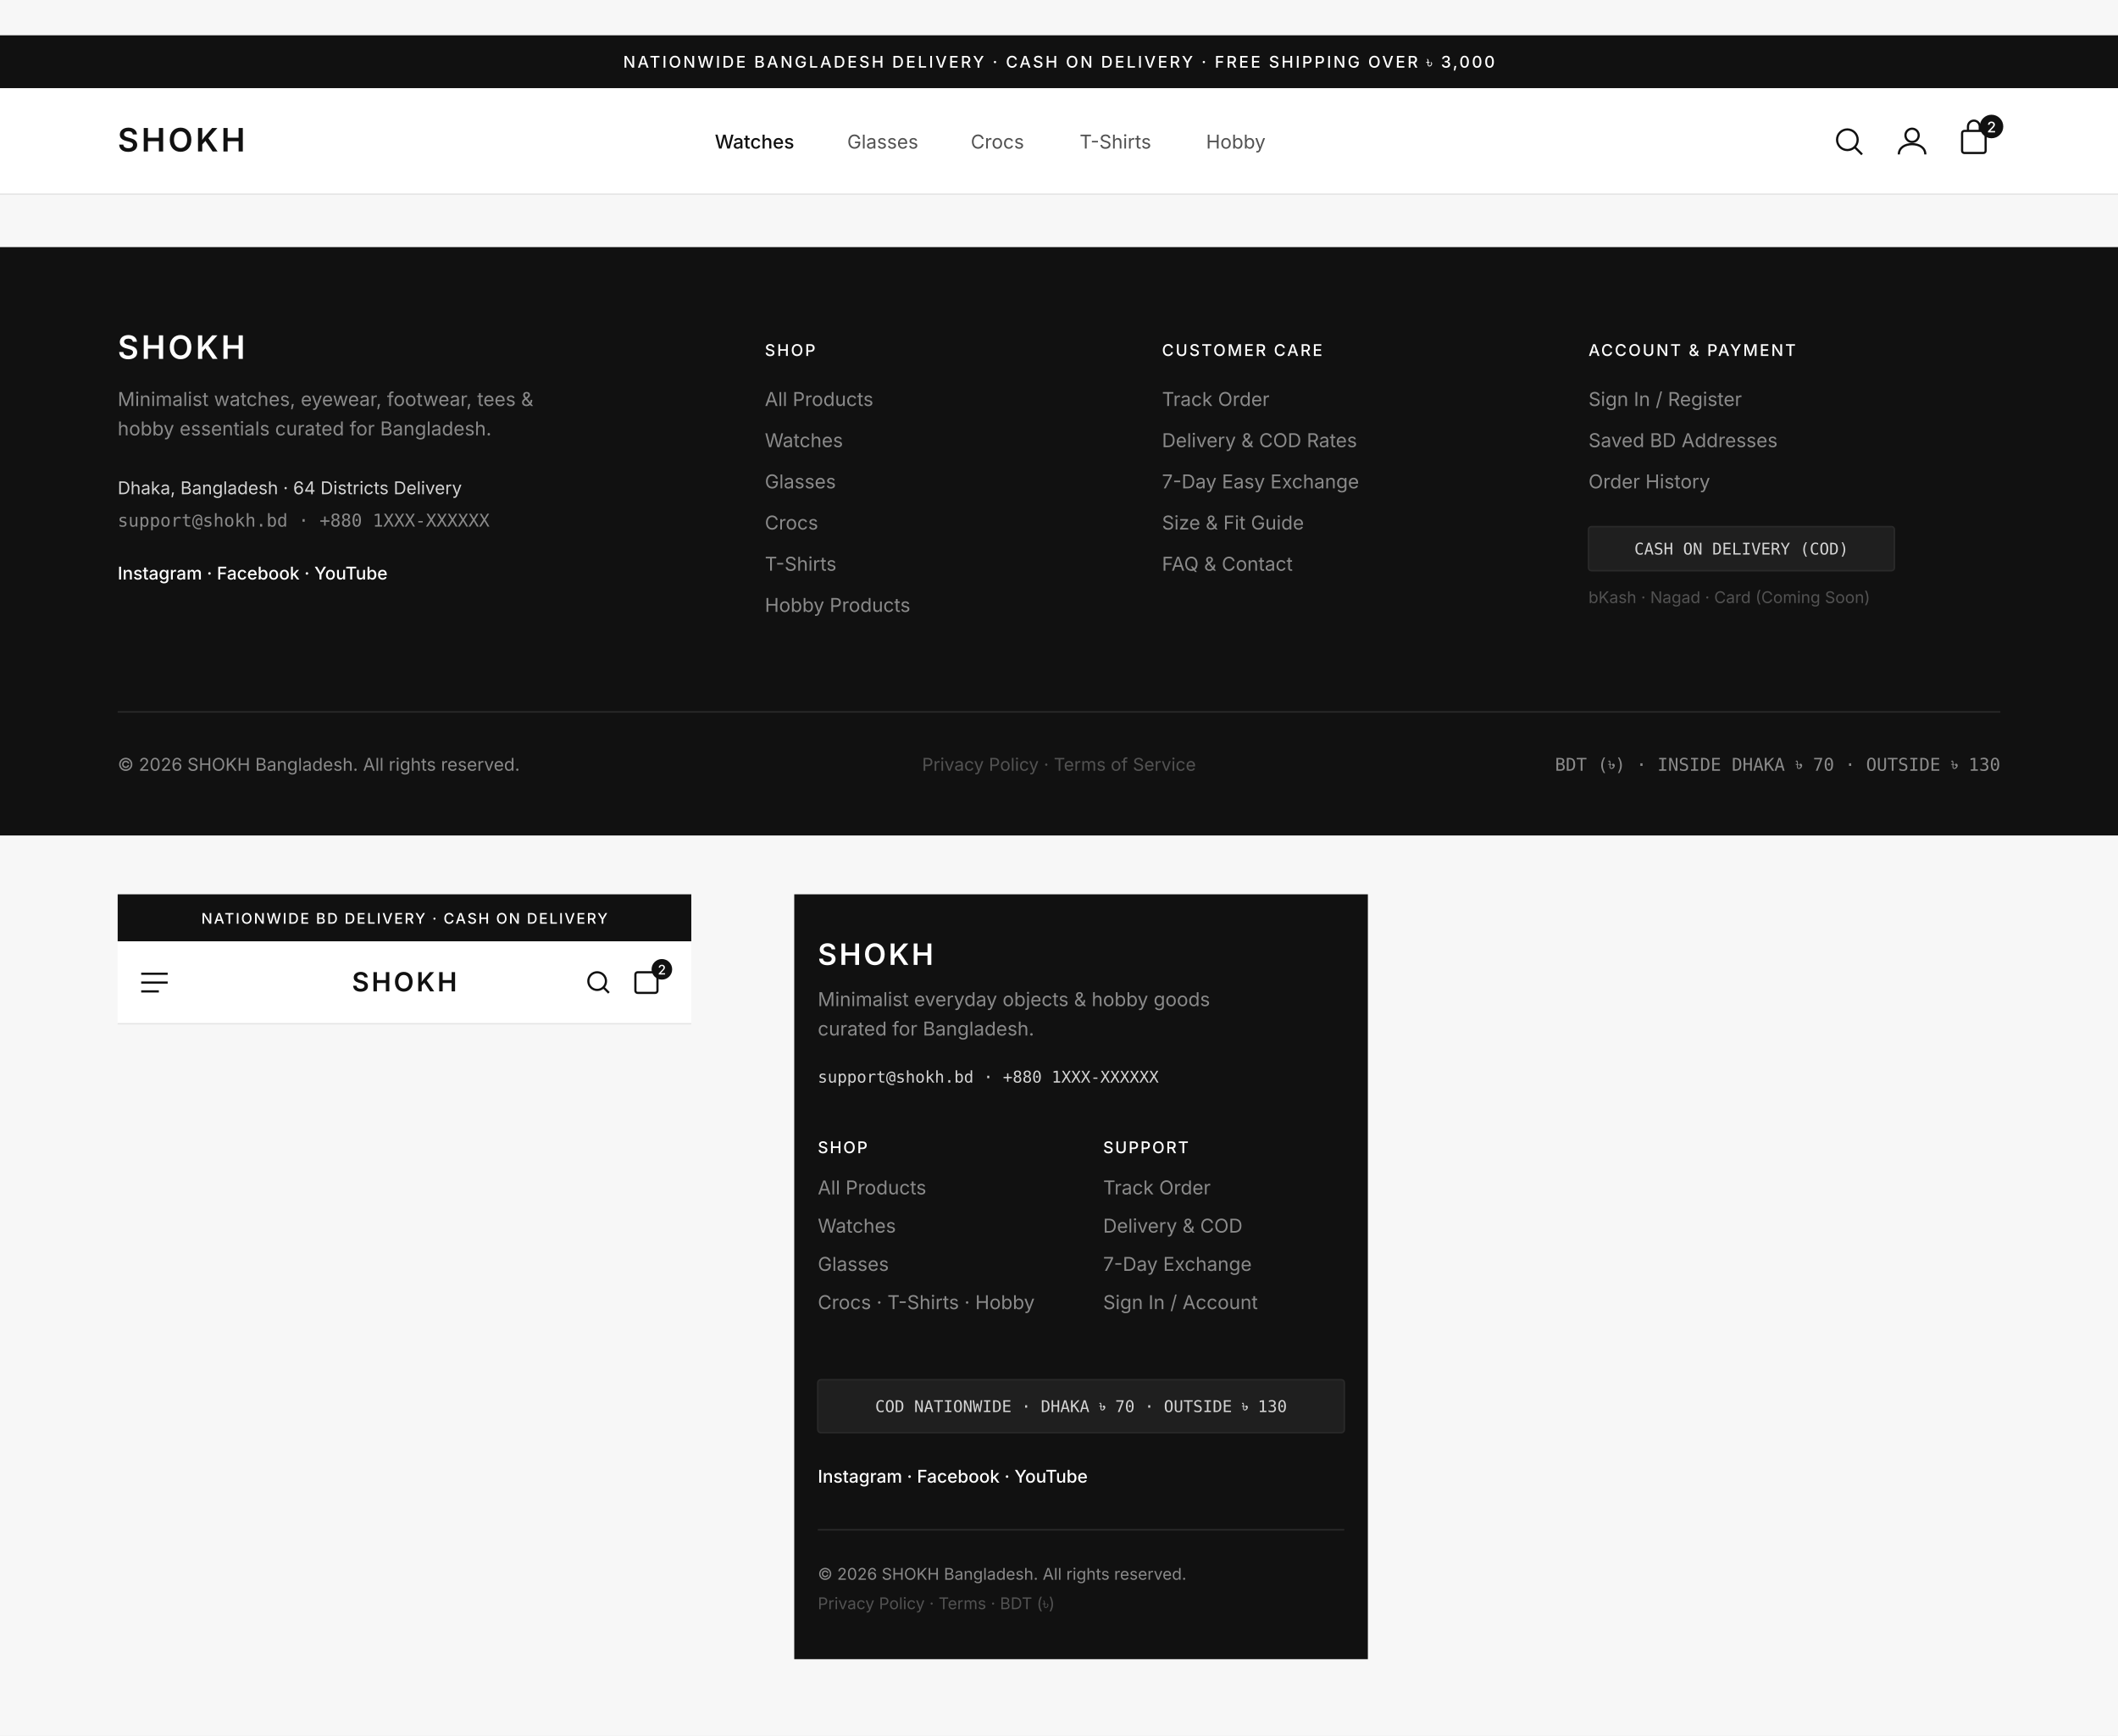
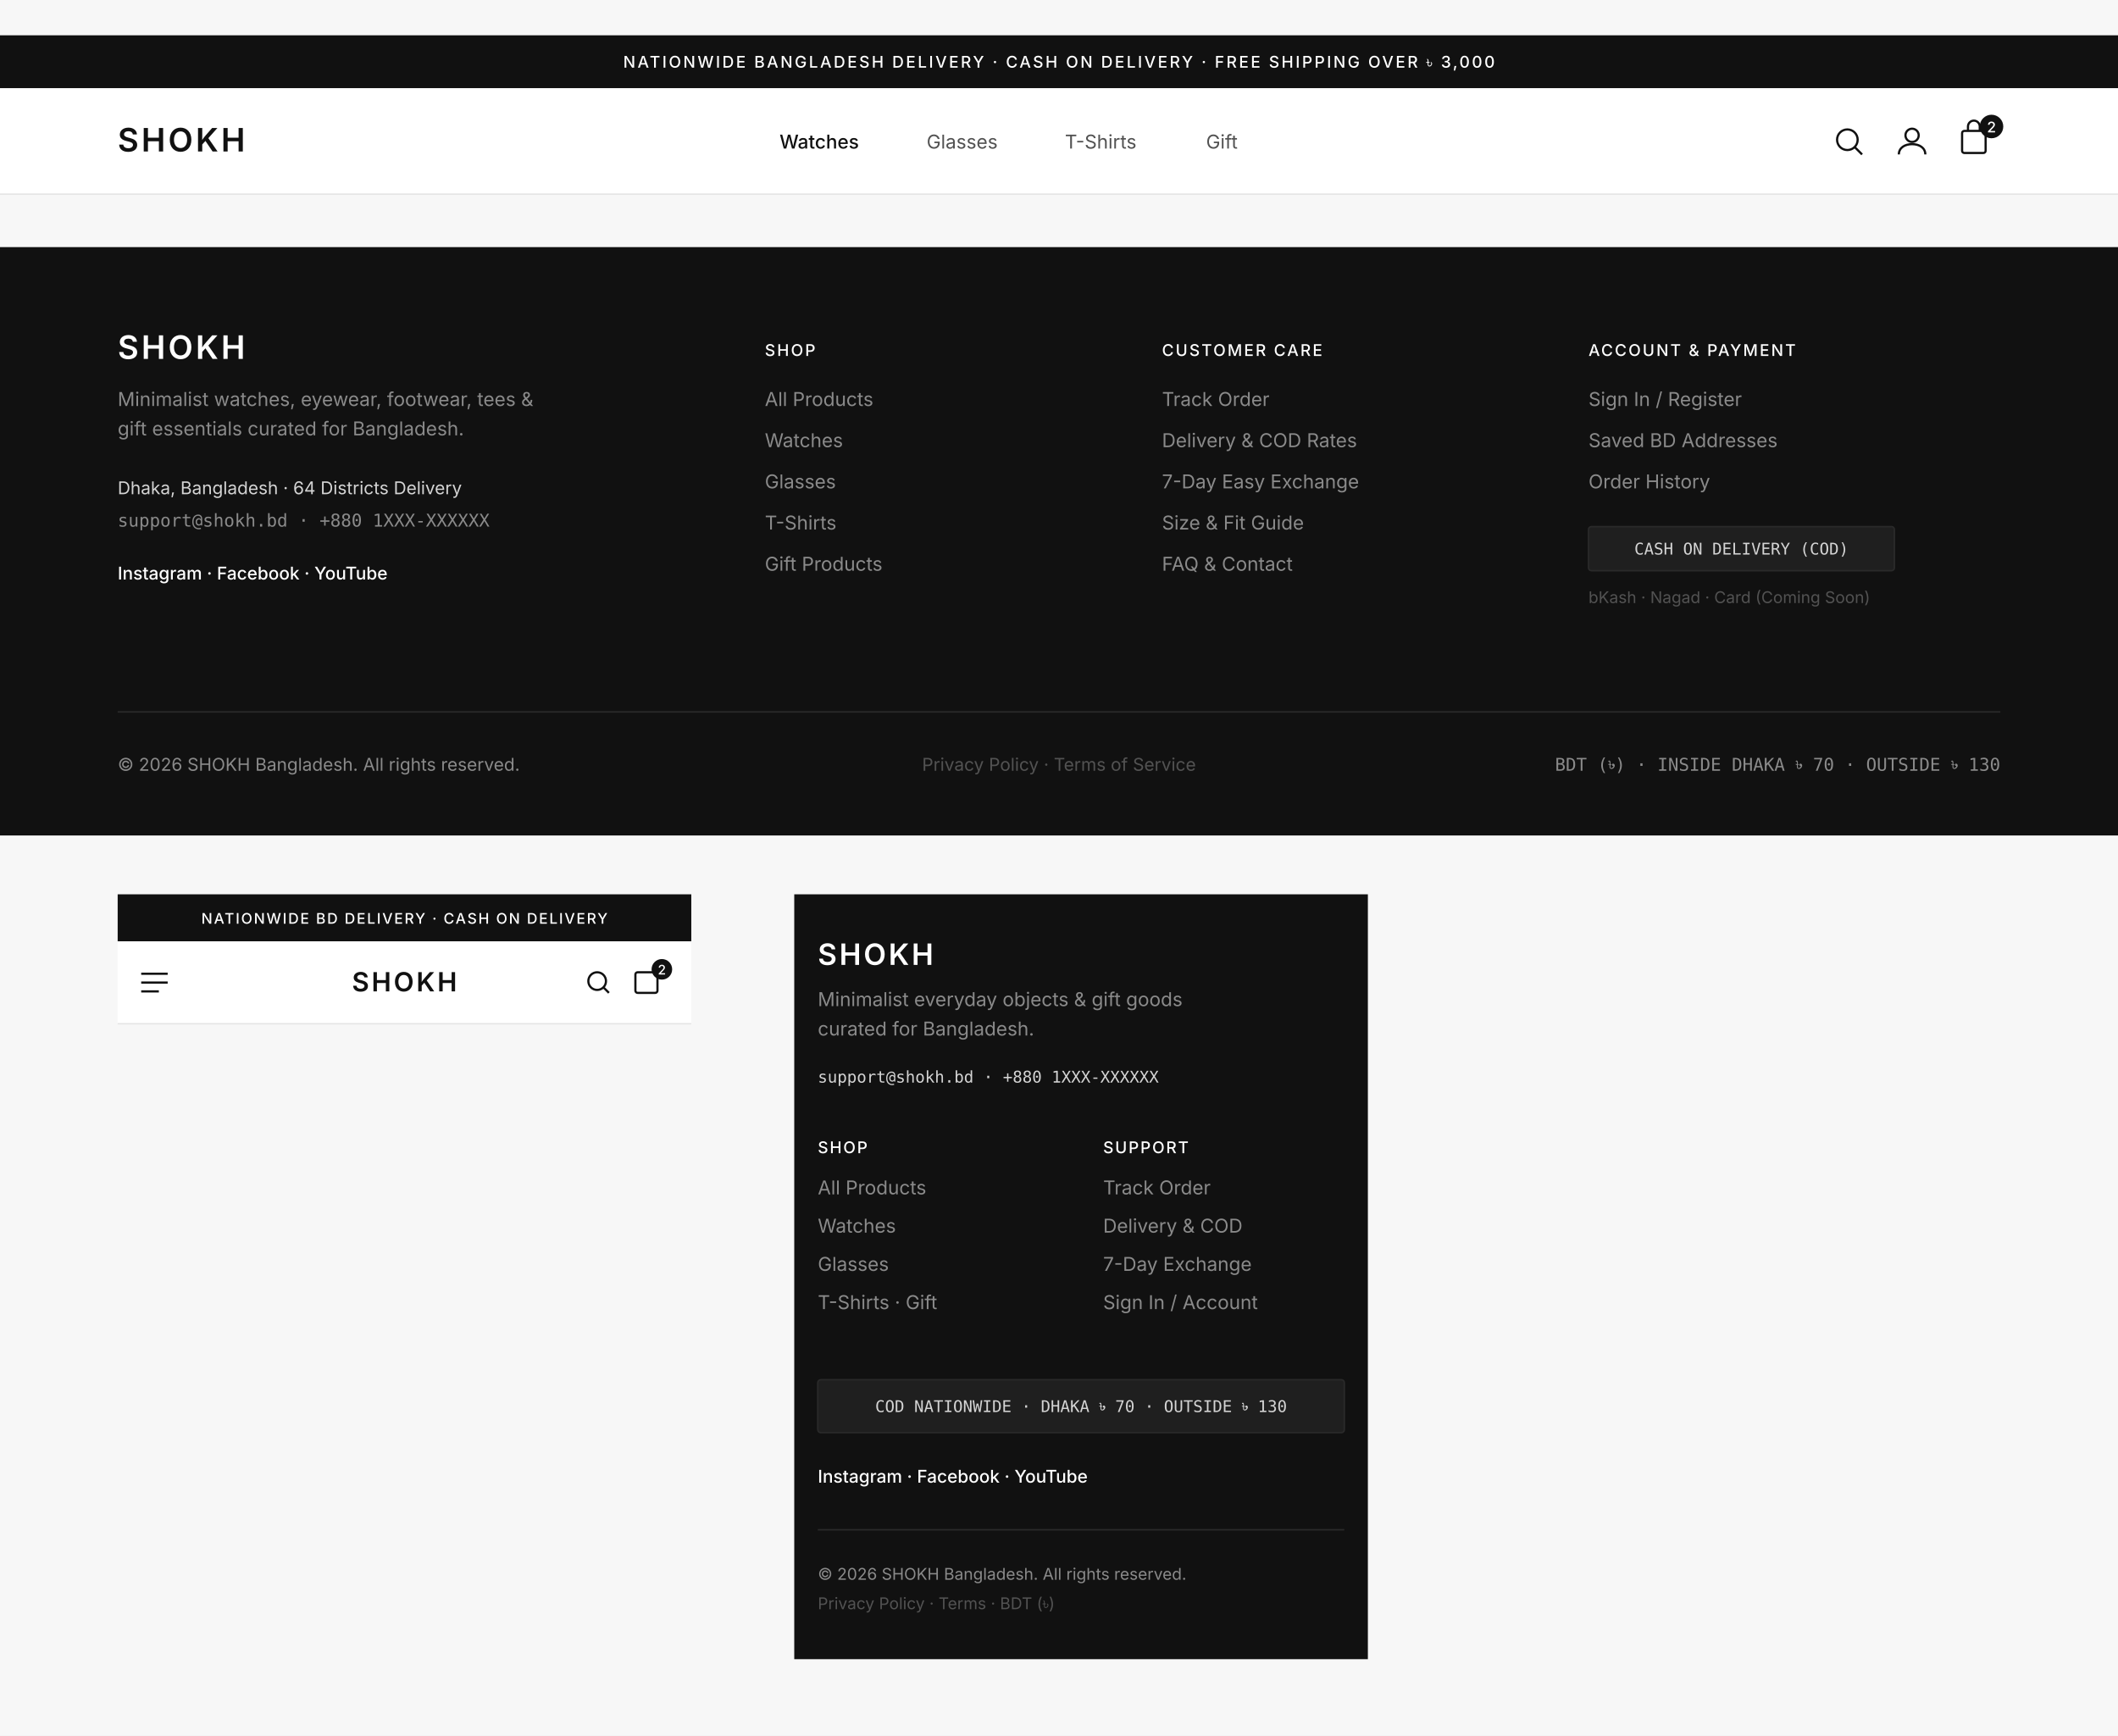
<svg xmlns="http://www.w3.org/2000/svg" width="1440" height="1180" viewBox="0 0 1440 1180" fill="none">
  <rect id="Global-Components-BG" width="1440" height="1180" fill="#F7F7F7" />
  <g id="Global-Desktop-Navbar" transform="translate(0, 24)">
    <rect width="1440" height="36" fill="#111111" />
    <text x="720" y="22" text-anchor="middle" fill="#FFFFFF" font-family="Inter, sans-serif" font-size="11" font-weight="500" letter-spacing="1.4">NATIONWIDE BANGLADESH DELIVERY  ·  CASH ON DELIVERY  ·  FREE SHIPPING OVER ৳ 3,000</text>
    <rect y="36" width="1440" height="72" fill="#FFFFFF" />
    <line x1="0" y1="108" x2="1440" y2="108" stroke="#E5E5E5" />
    <text x="80" y="79" fill="#111111" font-family="Inter, sans-serif" font-size="22" font-weight="600" letter-spacing="1.8">SHOKH</text>
-     <text x="486" y="77" fill="#111111" font-family="Inter, sans-serif" font-size="13" font-weight="500">Watches</text>
-     <text x="576" y="77" fill="#525252" font-family="Inter, sans-serif" font-size="13">Glasses</text>
-     <text x="660" y="77" fill="#525252" font-family="Inter, sans-serif" font-size="13">Crocs</text>
-     <text x="734" y="77" fill="#525252" font-family="Inter, sans-serif" font-size="13">T-Shirts</text>
-     <text x="820" y="77" fill="#525252" font-family="Inter, sans-serif" font-size="13">Hobby</text>
+     <text x="530" y="77" fill="#111111" font-family="Inter, sans-serif" font-size="13" font-weight="500">Watches</text>
+     <text x="630" y="77" fill="#525252" font-family="Inter, sans-serif" font-size="13">Glasses</text>
+     <text x="724" y="77" fill="#525252" font-family="Inter, sans-serif" font-size="13">T-Shirts</text>
+     <text x="820" y="77" fill="#525252" font-family="Inter, sans-serif" font-size="13">Gift</text>
    <circle cx="1256" cy="71" r="7" stroke="#111111" stroke-width="1.5" />
    <line x1="1261" y1="76" x2="1266" y2="81" stroke="#111111" stroke-width="1.5" />
    <circle cx="1300" cy="68" r="4.5" stroke="#111111" stroke-width="1.5" />
    <path d="M1291 81C1291 76.5 1295 74 1300 74C1305 74 1309 76.5 1309 81" stroke="#111111" stroke-width="1.5" />
    <rect x="1334" y="65" width="16" height="15" rx="1.5" stroke="#111111" stroke-width="1.5" />
    <path d="M1338 65V62C1338 59.8 1339.8 58 1342 58C1344.2 58 1346 59.8 1346 62V65" stroke="#111111" stroke-width="1.5" />
    <circle cx="1354" cy="62" r="8" fill="#111111" />
    <text x="1354" y="66" text-anchor="middle" fill="#FFFFFF" font-family="Inter, sans-serif" font-size="10" font-weight="500">2</text>
  </g>
  <g id="Global-Desktop-Footer" transform="translate(0, 168)">
    <rect width="1440" height="400" fill="#111111" />
    <text x="80" y="76" fill="#FFFFFF" font-family="Inter, sans-serif" font-size="22" font-weight="600" letter-spacing="1.8">SHOKH</text>
    <text x="80" y="108" fill="#8A8A8A" font-family="Inter, sans-serif" font-size="13">Minimalist watches, eyewear, footwear, tees &amp;</text>
-     <text x="80" y="128" fill="#8A8A8A" font-family="Inter, sans-serif" font-size="13">hobby essentials curated for Bangladesh.</text>
+     <text x="80" y="128" fill="#8A8A8A" font-family="Inter, sans-serif" font-size="13">gift essentials curated for Bangladesh.</text>
    <text x="80" y="168" fill="#D4D4D4" font-family="Inter, sans-serif" font-size="12">Dhaka, Bangladesh · 64 Districts Delivery</text>
    <text x="80" y="190" fill="#8A8A8A" font-family="JetBrains Mono, monospace" font-size="12">support@shokh.bd  ·  +880 1XXX-XXXXXX</text>
    <text x="80" y="226" fill="#FFFFFF" font-family="Inter, sans-serif" font-size="12" font-weight="500">Instagram   ·   Facebook   ·   YouTube</text>
    <text x="520" y="74" fill="#FFFFFF" font-family="Inter, sans-serif" font-size="11" font-weight="500" letter-spacing="1.2">SHOP</text>
    <text x="520" y="108" fill="#8A8A8A" font-family="Inter, sans-serif" font-size="13">All Products</text>
    <text x="520" y="136" fill="#8A8A8A" font-family="Inter, sans-serif" font-size="13">Watches</text>
    <text x="520" y="164" fill="#8A8A8A" font-family="Inter, sans-serif" font-size="13">Glasses</text>
-     <text x="520" y="192" fill="#8A8A8A" font-family="Inter, sans-serif" font-size="13">Crocs</text>
-     <text x="520" y="220" fill="#8A8A8A" font-family="Inter, sans-serif" font-size="13">T-Shirts</text>
-     <text x="520" y="248" fill="#8A8A8A" font-family="Inter, sans-serif" font-size="13">Hobby Products</text>
+     <text x="520" y="192" fill="#8A8A8A" font-family="Inter, sans-serif" font-size="13">T-Shirts</text>
+     <text x="520" y="220" fill="#8A8A8A" font-family="Inter, sans-serif" font-size="13">Gift Products</text>
    <text x="790" y="74" fill="#FFFFFF" font-family="Inter, sans-serif" font-size="11" font-weight="500" letter-spacing="1.2">CUSTOMER CARE</text>
    <text x="790" y="108" fill="#8A8A8A" font-family="Inter, sans-serif" font-size="13">Track Order</text>
    <text x="790" y="136" fill="#8A8A8A" font-family="Inter, sans-serif" font-size="13">Delivery &amp; COD Rates</text>
    <text x="790" y="164" fill="#8A8A8A" font-family="Inter, sans-serif" font-size="13">7-Day Easy Exchange</text>
    <text x="790" y="192" fill="#8A8A8A" font-family="Inter, sans-serif" font-size="13">Size &amp; Fit Guide</text>
    <text x="790" y="220" fill="#8A8A8A" font-family="Inter, sans-serif" font-size="13">FAQ &amp; Contact</text>
    <text x="1080" y="74" fill="#FFFFFF" font-family="Inter, sans-serif" font-size="11" font-weight="500" letter-spacing="1.2">ACCOUNT &amp; PAYMENT</text>
    <text x="1080" y="108" fill="#8A8A8A" font-family="Inter, sans-serif" font-size="13">Sign In / Register</text>
    <text x="1080" y="136" fill="#8A8A8A" font-family="Inter, sans-serif" font-size="13">Saved BD Addresses</text>
    <text x="1080" y="164" fill="#8A8A8A" font-family="Inter, sans-serif" font-size="13">Order History</text>
    <rect x="1080" y="190" width="208" height="30" rx="2" fill="#1F1F1F" stroke="#2A2A2A" />
    <text x="1184" y="209" text-anchor="middle" fill="#D4D4D4" font-family="JetBrains Mono, monospace" font-size="11">CASH ON DELIVERY (COD)</text>
    <text x="1080" y="242" fill="#525252" font-family="Inter, sans-serif" font-size="11">bKash · Nagad · Card (Coming Soon)</text>
    <line x1="80" y1="316" x2="1360" y2="316" stroke="#2A2A2A" />
    <text x="80" y="356" fill="#8A8A8A" font-family="Inter, sans-serif" font-size="12">© 2026 SHOKH Bangladesh. All rights reserved.</text>
    <text x="720" y="356" text-anchor="middle" fill="#525252" font-family="Inter, sans-serif" font-size="12">Privacy Policy  ·  Terms of Service</text>
    <text x="1360" y="356" text-anchor="end" fill="#8A8A8A" font-family="JetBrains Mono, monospace" font-size="12">BDT (৳) · INSIDE DHAKA ৳ 70 · OUTSIDE ৳ 130</text>
  </g>
  <g id="Global-Mobile-Navbar" transform="translate(80, 608)">
    <rect width="390" height="32" fill="#111111" />
    <text x="195" y="20" text-anchor="middle" fill="#FFFFFF" font-family="Inter, sans-serif" font-size="10" font-weight="500" letter-spacing="1">NATIONWIDE BD DELIVERY · CASH ON DELIVERY</text>
    <rect y="32" width="390" height="56" fill="#FFFFFF" />
    <line x1="0" y1="88" x2="390" y2="88" stroke="#E5E5E5" />
    <line x1="16" y1="54" x2="34" y2="54" stroke="#111111" stroke-width="1.5" />
    <line x1="16" y1="60" x2="34" y2="60" stroke="#111111" stroke-width="1.5" />
    <line x1="16" y1="66" x2="28" y2="66" stroke="#111111" stroke-width="1.5" />
    <text x="195" y="66" text-anchor="middle" fill="#111111" font-family="Inter, sans-serif" font-size="18" font-weight="600" letter-spacing="1.6">SHOKH</text>
    <circle cx="326" cy="59" r="6" stroke="#111111" stroke-width="1.5" />
    <line x1="330" y1="63" x2="334" y2="67" stroke="#111111" stroke-width="1.5" />
    <rect x="352" y="53" width="15" height="14" rx="1.5" stroke="#111111" stroke-width="1.5" />
    <circle cx="370" cy="51" r="7" fill="#111111" />
    <text x="370" y="54.5" text-anchor="middle" fill="#FFFFFF" font-family="Inter, sans-serif" font-size="9" font-weight="500">2</text>
  </g>
  <g id="Global-Mobile-Footer" transform="translate(540, 608)">
    <rect width="390" height="520" fill="#111111" />
    <text x="16" y="48" fill="#FFFFFF" font-family="Inter, sans-serif" font-size="20" font-weight="600" letter-spacing="1.6">SHOKH</text>
-     <text x="16" y="76" fill="#8A8A8A" font-family="Inter, sans-serif" font-size="13">Minimalist everyday objects &amp; hobby goods</text>
+     <text x="16" y="76" fill="#8A8A8A" font-family="Inter, sans-serif" font-size="13">Minimalist everyday objects &amp; gift goods</text>
    <text x="16" y="96" fill="#8A8A8A" font-family="Inter, sans-serif" font-size="13">curated for Bangladesh.</text>
    <text x="16" y="128" fill="#D4D4D4" font-family="JetBrains Mono, monospace" font-size="11">support@shokh.bd · +880 1XXX-XXXXXX</text>
    <text x="16" y="176" fill="#FFFFFF" font-family="Inter, sans-serif" font-size="11" font-weight="500" letter-spacing="1">SHOP</text>
    <text x="16" y="204" fill="#8A8A8A" font-family="Inter, sans-serif" font-size="13">All Products</text>
    <text x="16" y="230" fill="#8A8A8A" font-family="Inter, sans-serif" font-size="13">Watches</text>
    <text x="16" y="256" fill="#8A8A8A" font-family="Inter, sans-serif" font-size="13">Glasses</text>
-     <text x="16" y="282" fill="#8A8A8A" font-family="Inter, sans-serif" font-size="13">Crocs · T-Shirts · Hobby</text>
+     <text x="16" y="282" fill="#8A8A8A" font-family="Inter, sans-serif" font-size="13">T-Shirts · Gift</text>
    <text x="210" y="176" fill="#FFFFFF" font-family="Inter, sans-serif" font-size="11" font-weight="500" letter-spacing="1">SUPPORT</text>
    <text x="210" y="204" fill="#8A8A8A" font-family="Inter, sans-serif" font-size="13">Track Order</text>
    <text x="210" y="230" fill="#8A8A8A" font-family="Inter, sans-serif" font-size="13">Delivery &amp; COD</text>
    <text x="210" y="256" fill="#8A8A8A" font-family="Inter, sans-serif" font-size="13">7-Day Exchange</text>
    <text x="210" y="282" fill="#8A8A8A" font-family="Inter, sans-serif" font-size="13">Sign In / Account</text>
    <rect x="16" y="330" width="358" height="36" rx="2" fill="#1F1F1F" stroke="#2A2A2A" />
    <text x="195" y="352" text-anchor="middle" fill="#D4D4D4" font-family="JetBrains Mono, monospace" font-size="11">COD NATIONWIDE · DHAKA ৳ 70 · OUTSIDE ৳ 130</text>
    <text x="16" y="400" fill="#FFFFFF" font-family="Inter, sans-serif" font-size="12" font-weight="500">Instagram  ·  Facebook  ·  YouTube</text>
    <line x1="16" y1="432" x2="374" y2="432" stroke="#2A2A2A" />
    <text x="16" y="466" fill="#8A8A8A" font-family="Inter, sans-serif" font-size="11">© 2026 SHOKH Bangladesh. All rights reserved.</text>
    <text x="16" y="486" fill="#525252" font-family="Inter, sans-serif" font-size="11">Privacy Policy · Terms · BDT (৳)</text>
  </g>
</svg>
